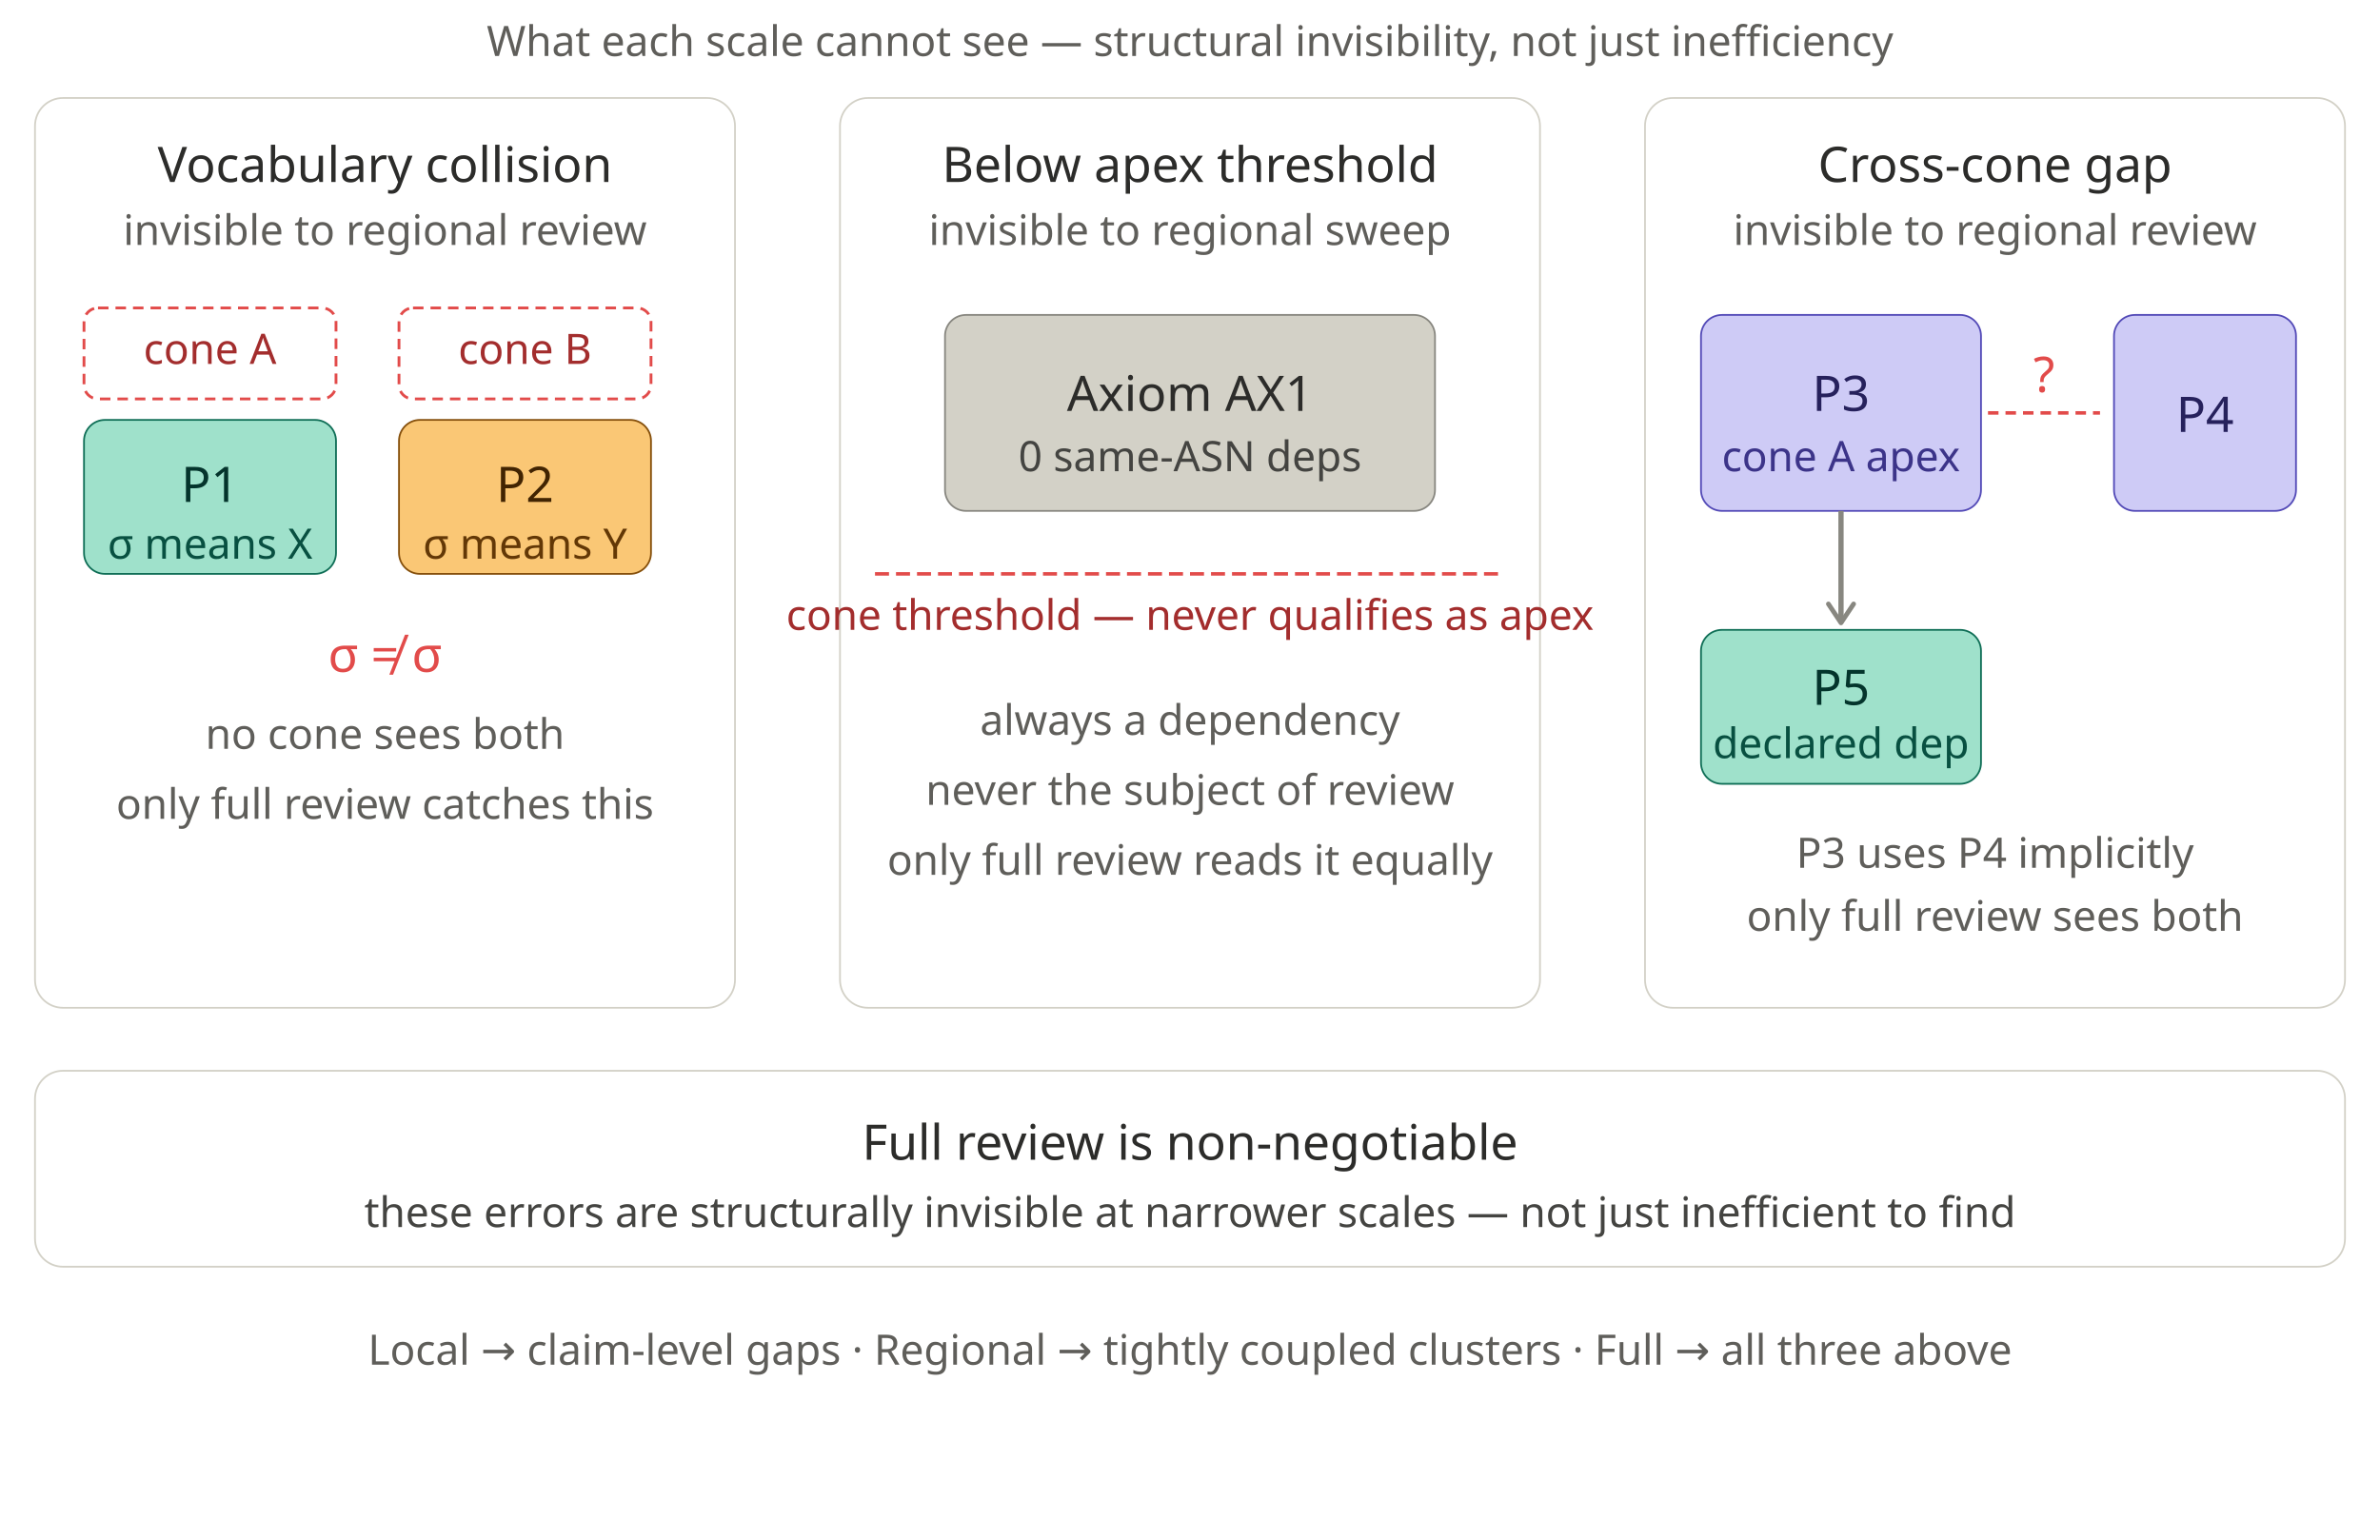
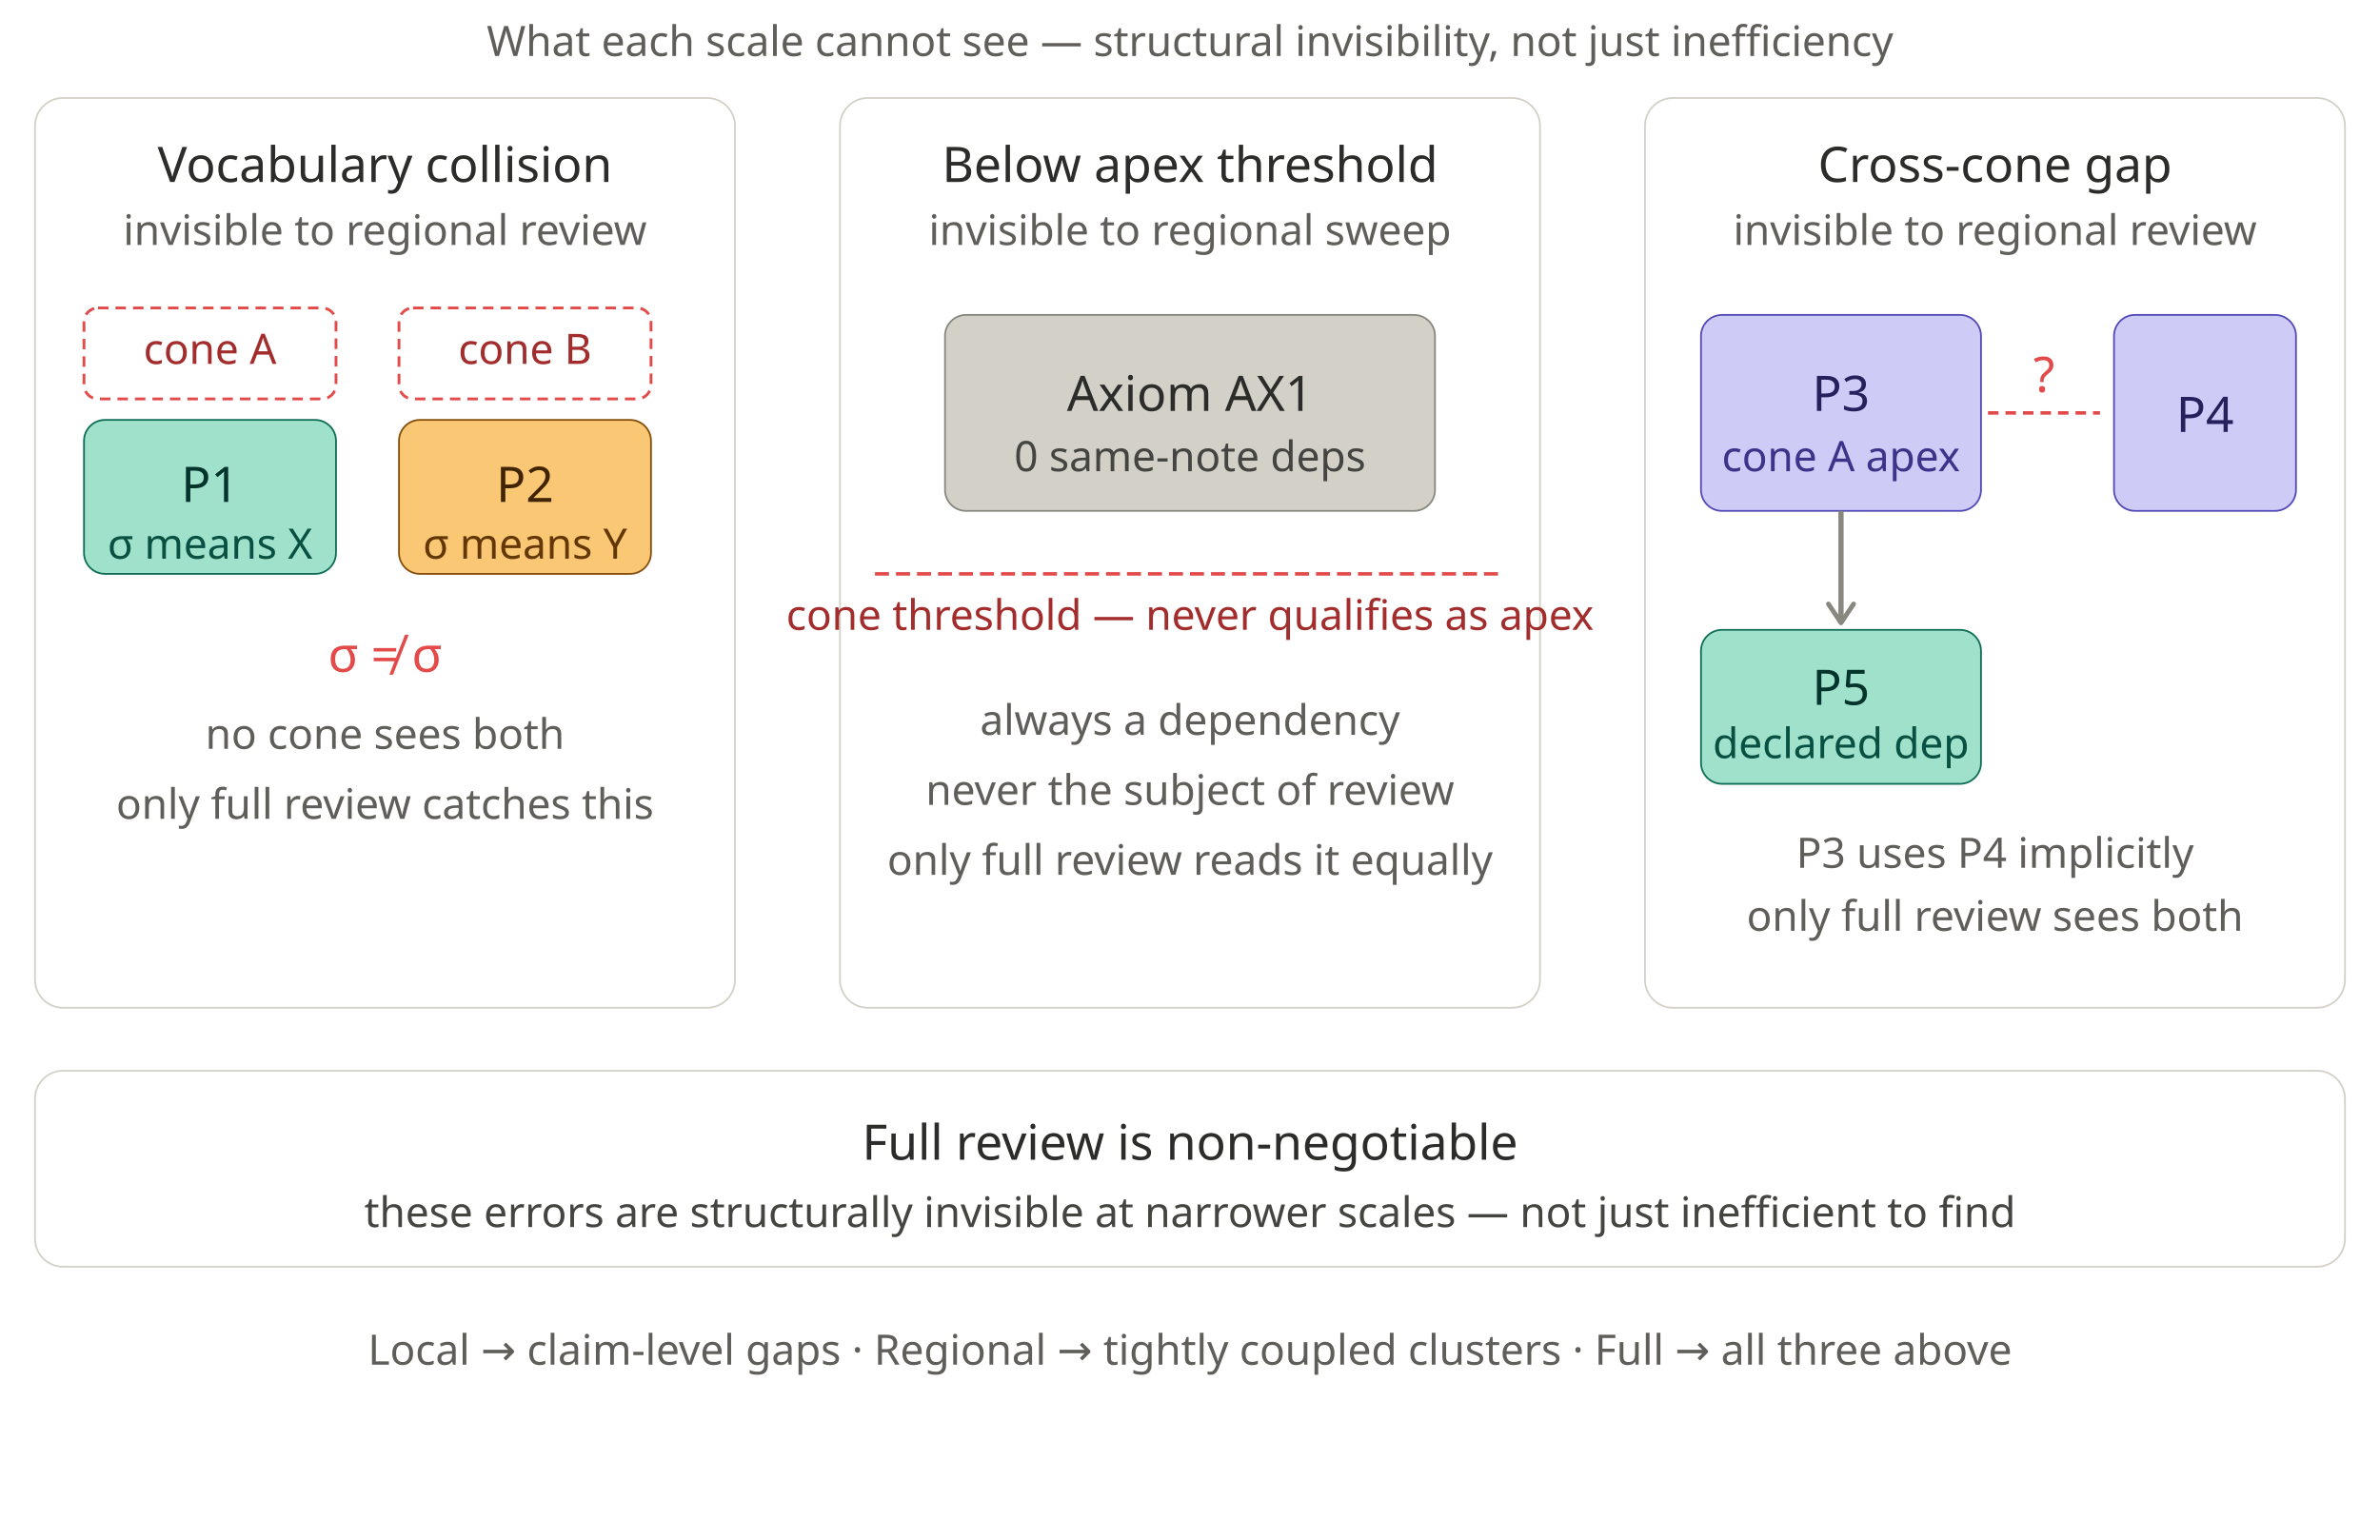
<svg xmlns="http://www.w3.org/2000/svg" width="100%" viewBox="0 0 680 440">
  <defs>
    <marker id="arrow" viewBox="0 0 10 10" refX="8" refY="5" markerWidth="6" markerHeight="6" orient="auto-start-reverse">
      <path d="M2 1L8 5L2 9" fill="none" stroke="#888780" stroke-width="1.5" stroke-linecap="round" stroke-linejoin="round" />
    </marker>
  </defs>
  <text font-family="sans-serif" font-size="12" fill="#5F5E5A" x="340" y="16" text-anchor="middle">What each scale cannot see — structural invisibility, not just inefficiency</text>
  <rect x="10" y="28" width="200" height="260" rx="8" fill="none" stroke="#D3D1C7" stroke-width="0.5" />
  <text font-family="sans-serif" font-size="14" font-weight="500" fill="#2C2C2A" x="110" y="52" text-anchor="middle">Vocabulary collision</text>
  <text font-family="sans-serif" font-size="12" fill="#5F5E5A" x="110" y="70" text-anchor="middle">invisible to regional review</text>
  <rect x="24" y="88" width="72" height="26" rx="4" fill="none" stroke="#E24B4A" stroke-width="0.8" stroke-dasharray="3 2" />
  <text font-family="sans-serif" font-size="12" fill="#A32D2D" x="60" y="104" text-anchor="middle">cone A</text>
  <rect x="24" y="120" width="72" height="44" rx="6" fill="#9FE1CB" stroke="#0F6E56" stroke-width="0.5" />
  <text font-family="sans-serif" font-size="14" font-weight="500" fill="#04342C" x="60" y="138" text-anchor="middle" dominant-baseline="central">P1</text>
  <text font-family="sans-serif" font-size="12" fill="#085041" x="60" y="155" text-anchor="middle" dominant-baseline="central">σ means X</text>
  <rect x="114" y="88" width="72" height="26" rx="4" fill="none" stroke="#E24B4A" stroke-width="0.8" stroke-dasharray="3 2" />
  <text font-family="sans-serif" font-size="12" fill="#A32D2D" x="150" y="104" text-anchor="middle">cone B</text>
  <rect x="114" y="120" width="72" height="44" rx="6" fill="#FAC775" stroke="#854F0B" stroke-width="0.5" />
  <text font-family="sans-serif" font-size="14" font-weight="500" fill="#412402" x="150" y="138" text-anchor="middle" dominant-baseline="central">P2</text>
  <text font-family="sans-serif" font-size="12" fill="#633806" x="150" y="155" text-anchor="middle" dominant-baseline="central">σ means Y</text>
  <text font-family="sans-serif" font-size="14" font-weight="500" fill="#E24B4A" x="110" y="192" text-anchor="middle">σ ≠ σ</text>
  <text font-family="sans-serif" font-size="12" fill="#5F5E5A" x="110" y="214" text-anchor="middle">no cone sees both</text>
  <text font-family="sans-serif" font-size="12" fill="#5F5E5A" x="110" y="234" text-anchor="middle">only full review catches this</text>
  <rect x="240" y="28" width="200" height="260" rx="8" fill="none" stroke="#D3D1C7" stroke-width="0.5" />
  <text font-family="sans-serif" font-size="14" font-weight="500" fill="#2C2C2A" x="340" y="52" text-anchor="middle">Below apex threshold</text>
  <text font-family="sans-serif" font-size="12" fill="#5F5E5A" x="340" y="70" text-anchor="middle">invisible to regional sweep</text>
  <rect x="270" y="90" width="140" height="56" rx="6" fill="#D3D1C7" stroke="#888780" stroke-width="0.5" />
  <text font-family="sans-serif" font-size="14" font-weight="500" fill="#2C2C2A" x="340" y="112" text-anchor="middle" dominant-baseline="central">Axiom AX1</text>
-   <text font-family="sans-serif" font-size="12" fill="#444441" x="340" y="130" text-anchor="middle" dominant-baseline="central">0 same-ASN deps</text>
+   <text font-family="sans-serif" font-size="12" fill="#444441" x="340" y="130" text-anchor="middle" dominant-baseline="central">0 same-note deps</text>
  <line x1="250" y1="164" x2="430" y2="164" stroke="#E24B4A" stroke-width="1" stroke-dasharray="4 2" />
  <text font-family="sans-serif" font-size="12" fill="#A32D2D" x="340" y="180" text-anchor="middle">cone threshold — never qualifies as apex</text>
  <text font-family="sans-serif" font-size="12" fill="#5F5E5A" x="340" y="210" text-anchor="middle">always a dependency</text>
  <text font-family="sans-serif" font-size="12" fill="#5F5E5A" x="340" y="230" text-anchor="middle">never the subject of review</text>
  <text font-family="sans-serif" font-size="12" fill="#5F5E5A" x="340" y="250" text-anchor="middle">only full review reads it equally</text>
  <rect x="470" y="28" width="200" height="260" rx="8" fill="none" stroke="#D3D1C7" stroke-width="0.5" />
  <text font-family="sans-serif" font-size="14" font-weight="500" fill="#2C2C2A" x="570" y="52" text-anchor="middle">Cross-cone gap</text>
  <text font-family="sans-serif" font-size="12" fill="#5F5E5A" x="570" y="70" text-anchor="middle">invisible to regional review</text>
  <rect x="486" y="90" width="80" height="56" rx="6" fill="#CECBF6" stroke="#534AB7" stroke-width="0.5" />
  <text font-family="sans-serif" font-size="14" font-weight="500" fill="#26215C" x="526" y="112" text-anchor="middle" dominant-baseline="central">P3</text>
  <text font-family="sans-serif" font-size="12" fill="#3C3489" x="526" y="130" text-anchor="middle" dominant-baseline="central">cone A apex</text>
  <rect x="604" y="90" width="52" height="56" rx="6" fill="#CECBF6" stroke="#534AB7" stroke-width="0.5" />
  <text font-family="sans-serif" font-size="14" font-weight="500" fill="#26215C" x="630" y="118" text-anchor="middle" dominant-baseline="central">P4</text>
  <line x1="568" y1="118" x2="600" y2="118" stroke="#E24B4A" stroke-width="1" stroke-dasharray="3 2" />
  <text font-family="sans-serif" font-size="14" font-weight="500" fill="#E24B4A" x="584" y="112" text-anchor="middle">?</text>
  <rect x="486" y="180" width="80" height="44" rx="6" fill="#9FE1CB" stroke="#0F6E56" stroke-width="0.5" />
  <text font-family="sans-serif" font-size="14" font-weight="500" fill="#04342C" x="526" y="196" text-anchor="middle" dominant-baseline="central">P5</text>
  <text font-family="sans-serif" font-size="12" fill="#085041" x="526" y="212" text-anchor="middle" dominant-baseline="central">declared dep</text>
  <line x1="526" y1="146" x2="526" y2="178" stroke="#888780" stroke-width="1.5" marker-end="url(#arrow)" />
  <text font-family="sans-serif" font-size="12" fill="#5F5E5A" x="570" y="248" text-anchor="middle">P3 uses P4 implicitly</text>
  <text font-family="sans-serif" font-size="12" fill="#5F5E5A" x="570" y="266" text-anchor="middle">only full review sees both</text>
  <rect x="10" y="306" width="660" height="56" rx="8" fill="none" stroke="#D3D1C7" stroke-width="0.5" />
  <text font-family="sans-serif" font-size="14" font-weight="500" fill="#2C2C2A" x="340" y="326" text-anchor="middle" dominant-baseline="central">Full review is non-negotiable</text>
  <text font-family="sans-serif" font-size="12" fill="#444441" x="340" y="346" text-anchor="middle" dominant-baseline="central">these errors are structurally invisible at narrower scales — not just inefficient to find</text>
  <text font-family="sans-serif" font-size="12" fill="#5F5E5A" x="340" y="390" text-anchor="middle">Local → claim-level gaps · Regional → tightly coupled clusters · Full → all three above</text>
</svg>
